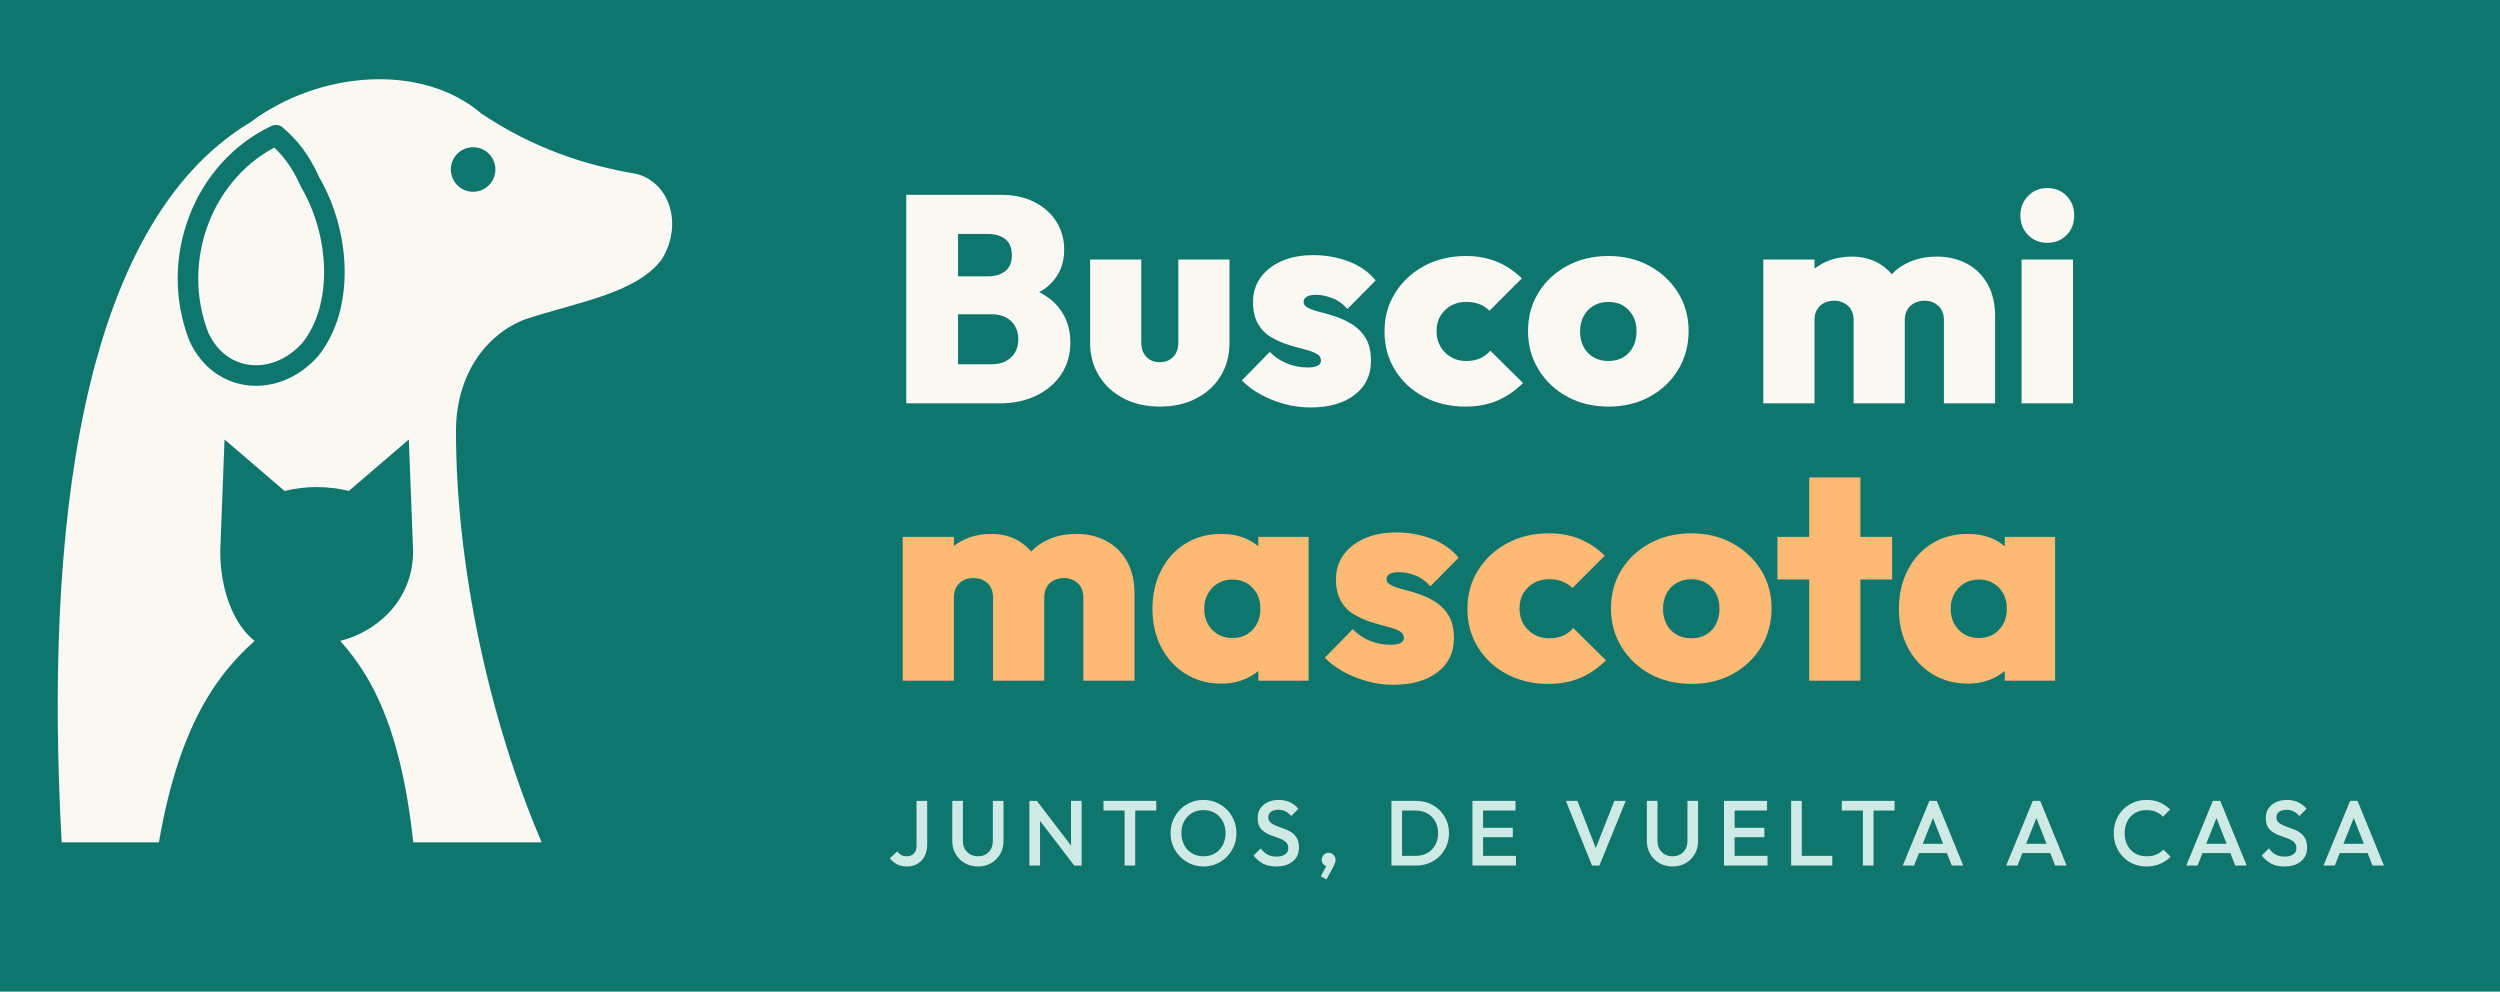
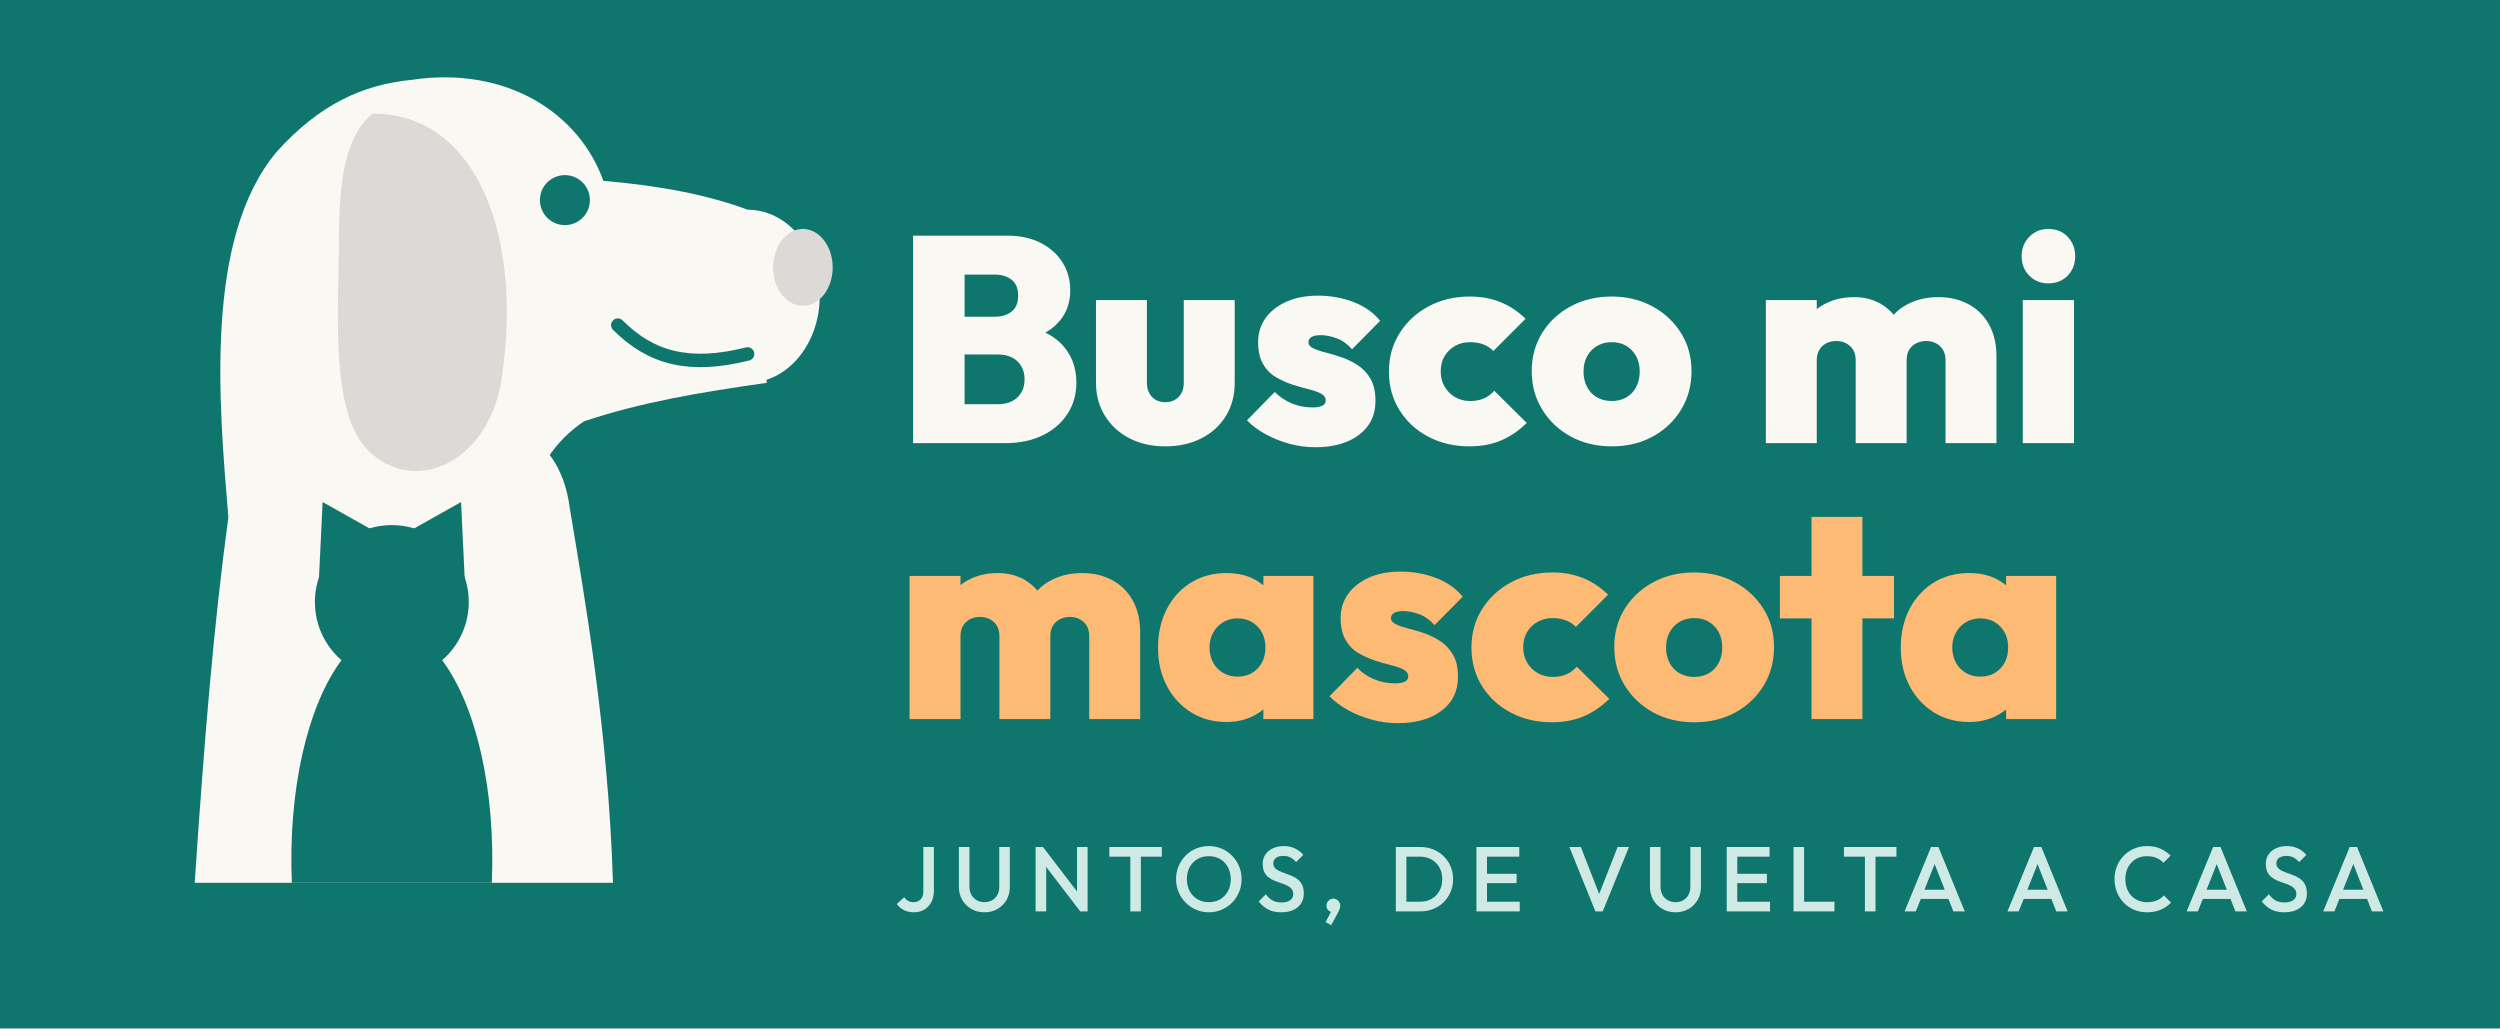
- <svg xmlns="http://www.w3.org/2000/svg" viewBox="0 0 595 236" width="595" height="236" role="img" aria-label="Busco mi mascota. Juntos, de vuelta a casa">
-   <rect width="595" height="236" fill="#0f766e" />
-   <g transform="translate(-14.9 6) scale(1.7)">
+ <svg xmlns="http://www.w3.org/2000/svg" viewBox="0 0 598 246" width="598" height="246" role="img" aria-label="Busco mi mascota. Juntos, de vuelta a casa">
+   <rect width="598" height="246" fill="#0f766e" />
+   <g transform="translate(0 8) scale(1.916667)">
    <defs>
-       <mask id="m1" maskUnits="userSpaceOnUse" x="0" y="0" width="120" height="120">
-         <rect width="120" height="120" fill="#fff" />
-         <path d="M40.5 78 L41 65 L48 71 C50.5 70.4 53 70.4 55.5 71 L62.5 65 L63 78 C63 84 58.5 87.5 54.5 88.5 C58.5 93 62.5 100 63.5 118 L32.5 118 C34.5 100 39.5 93 44.5 88.5 C42 86.5 40.5 82.5 40.5 78 Z" fill="#000" />
-         <path d="M47 29.5 C38.5 33.5 34.5 44 38 53 C40.5 58.5 47 59 51 54.5 C55 49.5 54.5 41 51 35 C49.8 32.3 48.5 30.8 47 29.5" fill="none" stroke="#000" stroke-width="2.4" stroke-linecap="round" />
-         <circle cx="70" cy="33.5" r="2.6" fill="#000" />
+       <mask id="k19" maskUnits="userSpaceOnUse" x="-20" y="-20" width="260" height="360">
+         <rect x="-20" y="-20" width="260" height="360" fill="#fff" />
+         <circle cx="130" cy="58" r="5.2" fill="#000" />
+         <path d="M168 90 C156 93 148 91 141 84" fill="none" stroke="#000" stroke-width="2.8" stroke-linecap="round" />
+         <g transform="translate(94 200) scale(.8) translate(-30 -100)">
+           <g fill="#000">
+             <circle cx="30" cy="27" r="20" />
+             <path d="M11 22 L12 1 L28 10 Z" />
+             <path d="M49 22 L48 1 L32 10 Z" />
+             <path d="M17 42 C8 54 3 76 4 100 L56 100 C57 76 52 54 43 42 Z" />
+           </g>
+         </g>
      </mask>
    </defs>
-     <g transform="translate(-9 -20) scale(1.2)">
-       <g mask="url(#m1)">
-         <path d="M22 112 C20 76 24 40 44 28 C52 22 64 21 71 27 C77 31 83 33 89 34 C93 35 94.5 40 92 44 C89 48 82 49 76 51 C71 53 68 58 68 64 C68 80 72 98 78 112 Z" fill="#faf8f3" />
+     <g transform="translate(-7.5 -14) scale(.6)">
+       <g mask="url(#k19)">
+         <g fill="#faf8f3">
+           <path d="M60 124 C58 100 55 66 70 48 C79 38 88 34 98 33 C118 30 133 40 138 54 C150 55 160 57 168 60 L172 96 C158 98 146 100 134 104 C128 108 124 114 122 122 L100 134 Z" />
+           <ellipse cx="168" cy="78" rx="15" ry="18" />
+           <path d="M60 124 C57 146 55 170 53 200 L140 200 C139 168 134 140 131 122 C130 114 126 108 120 106 L100 96 Z" />
+           <ellipse cx="179.5" cy="72" rx="6.2" ry="8" fill="#dcdad6" />
+           <path fill="#dcdad6" d="M90 40 C112 40 121 66 117 94 C115 112 99 120 89 110 C81 102 83 80 83 66 C83 52 85 44 90 40 Z" />
+         </g>
      </g>
    </g>
  </g>
-   <path fill="#faf8f3" d="M237.74 96L215.69 96L215.69 46.37L238.23 46.37Q242.85 46.37 246.25 48.12Q249.64 49.87 251.46 52.81Q253.28 55.75 253.28 59.46L253.28 59.46Q253.28 64.43 249.92 67.65L249.92 67.65Q248.8 68.77 247.33 69.54L247.33 69.54Q249.43 70.59 250.97 72.06L250.97 72.06Q254.75 75.84 254.75 81.51L254.75 81.51Q254.75 85.71 252.65 88.97Q250.55 92.22 246.74 94.11Q242.92 96 237.74 96L237.74 96M235.99 74.79L228.01 74.79L228.01 86.69L235.99 86.69Q238.93 86.69 240.65 85.05Q242.36 83.4 242.36 80.74L242.36 80.74Q242.36 78.99 241.59 77.63Q240.82 76.26 239.38 75.53Q237.95 74.79 235.99 74.79L235.99 74.79M235.22 55.68L228.01 55.68L228.01 65.76L235.22 65.76Q237.67 65.76 239.25 64.53Q240.82 63.31 240.82 60.72Q240.82 58.13 239.25 56.9Q237.67 55.68 235.22 55.68L235.22 55.68M276.03 96.77L276.03 96.77Q271.2 96.77 267.46 94.84Q263.71 92.92 261.58 89.45Q259.44 85.99 259.44 81.58L259.44 81.58L259.44 61.77L271.62 61.77L271.62 81.58Q271.62 82.98 272.18 84.03Q272.74 85.08 273.72 85.64Q274.7 86.2 276.03 86.2L276.03 86.2Q277.99 86.2 279.22 84.94Q280.44 83.68 280.44 81.58L280.44 81.58L280.44 61.77L292.62 61.77L292.62 81.58Q292.62 86.06 290.52 89.49Q288.42 92.92 284.68 94.84Q280.93 96.77 276.03 96.77M311.87 96.98L311.87 96.98Q308.72 96.98 305.68 96.14Q302.63 95.3 300.01 93.86Q297.38 92.43 295.56 90.54L295.56 90.54L302.21 83.75Q303.89 85.5 306.24 86.48Q308.58 87.46 311.24 87.46L311.24 87.46Q312.78 87.46 313.59 87.04Q314.39 86.62 314.39 85.85L314.39 85.85Q314.39 84.73 313.24 84.13Q312.08 83.54 310.23 83.08Q308.37 82.63 306.34 81.97Q304.31 81.3 302.42 80.18Q300.53 79.06 299.38 77.03Q298.22 75 298.22 71.85L298.22 71.85Q298.22 68.56 300.01 66.07Q301.79 63.59 305.01 62.15Q308.23 60.72 312.57 60.72L312.57 60.72Q316.98 60.72 320.97 62.22Q324.96 63.73 327.41 66.74L327.41 66.74L320.69 73.53Q319.01 71.64 316.98 70.91Q314.95 70.17 313.27 70.17L313.27 70.17Q311.66 70.17 310.96 70.63Q310.26 71.08 310.26 71.85L310.26 71.85Q310.26 72.76 311.42 73.32Q312.57 73.88 314.43 74.33Q316.28 74.79 318.28 75.49Q320.27 76.19 322.13 77.41Q323.98 78.64 325.14 80.67Q326.29 82.7 326.29 85.92L326.29 85.92Q326.29 91.03 322.37 94Q318.45 96.98 311.87 96.98M348.76 96.77L348.76 96.77Q343.3 96.77 338.93 94.46Q334.55 92.15 332.03 88.09Q329.51 84.03 329.51 78.92L329.51 78.92Q329.51 73.74 332.07 69.68Q334.62 65.62 339 63.27Q343.37 60.93 348.9 60.93L348.9 60.93Q352.89 60.93 356.18 62.26Q359.47 63.59 362.2 66.25L362.2 66.25L354.5 73.95Q353.45 72.9 352.09 72.38Q350.72 71.85 348.9 71.85L348.9 71.85Q346.94 71.85 345.37 72.72Q343.79 73.6 342.85 75.14Q341.9 76.68 341.9 78.85L341.9 78.85Q341.9 80.95 342.85 82.53Q343.79 84.1 345.37 85.01Q346.94 85.92 348.9 85.92L348.9 85.92Q350.86 85.92 352.26 85.29Q353.66 84.66 354.71 83.47L354.71 83.47L362.48 91.17Q359.61 93.97 356.29 95.37Q352.96 96.77 348.76 96.77M382.85 96.77L382.85 96.77Q377.32 96.77 373.02 94.42Q368.71 92.08 366.19 87.98Q363.67 83.89 363.67 78.78L363.67 78.78Q363.67 73.67 366.16 69.64Q368.64 65.62 372.98 63.27Q377.32 60.93 382.78 60.93L382.78 60.93Q388.24 60.93 392.55 63.27Q396.85 65.62 399.37 69.64Q401.89 73.67 401.89 78.78L401.89 78.78Q401.89 83.89 399.41 87.98Q396.92 92.08 392.62 94.42Q388.31 96.77 382.85 96.77M382.78 85.92L382.78 85.92Q384.81 85.92 386.32 85.05Q387.82 84.17 388.66 82.56Q389.5 80.95 389.5 78.85L389.5 78.85Q389.5 76.75 388.63 75.17Q387.75 73.6 386.28 72.72Q384.81 71.85 382.78 71.85L382.78 71.85Q380.82 71.85 379.28 72.76Q377.74 73.67 376.9 75.25Q376.06 76.82 376.06 78.92L376.06 78.92Q376.06 80.95 376.9 82.56Q377.74 84.17 379.28 85.05Q380.82 85.92 382.78 85.92M431.85 96L419.67 96L419.67 61.77L431.85 61.77L431.85 63.94Q432.76 63.24 433.81 62.68L433.81 62.68Q436.89 61.07 440.81 61.07L440.81 61.07Q444.31 61.07 447.18 62.68L447.18 62.68Q448.93 63.73 450.26 65.27L450.26 65.27Q451.59 63.8 453.48 62.82L453.48 62.82Q456.77 61.07 460.97 61.07L460.97 61.07Q464.96 61.07 468.11 62.75Q471.26 64.43 473.05 67.61Q474.83 70.8 474.83 75.21L474.83 75.21L474.83 96L462.65 96L462.65 76.19Q462.65 74.02 461.32 72.8Q459.99 71.57 458.03 71.57L458.03 71.57Q456.7 71.57 455.62 72.13Q454.53 72.69 453.94 73.7Q453.34 74.72 453.34 76.19L453.34 76.19L453.34 96L441.16 96L441.16 76.19Q441.16 74.02 439.83 72.8Q438.5 71.57 436.54 71.57L436.54 71.57Q435.14 71.57 434.09 72.13Q433.04 72.69 432.45 73.7Q431.85 74.72 431.85 76.19L431.85 76.19L431.85 96M493.38 96L481.13 96L481.13 61.77L493.38 61.77L493.38 96M487.22 57.78L487.22 57.78Q484.49 57.78 482.67 55.92Q480.85 54.07 480.85 51.27L480.85 51.27Q480.85 48.54 482.67 46.65Q484.49 44.76 487.22 44.76L487.22 44.76Q490.09 44.76 491.88 46.65Q493.66 48.54 493.66 51.27L493.66 51.27Q493.66 54.07 491.88 55.92Q490.09 57.78 487.22 57.78" />
-   <path fill="#fdba74" d="M227.03 162L214.85 162L214.85 127.77L227.03 127.77L227.03 129.94Q227.94 129.24 228.99 128.68L228.99 128.68Q232.07 127.07 235.99 127.07L235.99 127.07Q239.49 127.07 242.36 128.68L242.36 128.68Q244.11 129.73 245.44 131.27L245.44 131.27Q246.77 129.8 248.66 128.82L248.66 128.82Q251.95 127.07 256.15 127.07L256.15 127.07Q260.14 127.07 263.29 128.75Q266.44 130.43 268.23 133.62Q270.01 136.8 270.01 141.21L270.01 141.21L270.01 162L257.83 162L257.83 142.19Q257.83 140.02 256.5 138.79Q255.17 137.57 253.21 137.57L253.21 137.57Q251.88 137.57 250.8 138.13Q249.71 138.69 249.12 139.7Q248.52 140.72 248.52 142.19L248.52 142.19L248.52 162L236.34 162L236.34 142.19Q236.34 140.02 235.01 138.79Q233.68 137.57 231.72 137.57L231.72 137.57Q230.32 137.57 229.27 138.13Q228.22 138.69 227.63 139.7Q227.03 140.72 227.03 142.19L227.03 142.19L227.03 162M290.66 162.7L290.66 162.7Q285.9 162.7 282.19 160.39Q278.48 158.08 276.38 154.06Q274.28 150.03 274.28 144.92L274.28 144.92Q274.28 139.74 276.38 135.68Q278.48 131.62 282.19 129.34Q285.9 127.07 290.66 127.07L290.66 127.07Q293.88 127.07 296.54 128.19L296.54 128.19Q298.22 128.96 299.48 130.01L299.48 130.01L299.48 127.77L311.45 127.77L311.45 162L299.48 162L299.48 159.69Q298.22 160.74 296.54 161.51L296.54 161.51Q293.88 162.7 290.66 162.7M293.25 151.85L293.25 151.85Q296.26 151.85 298.12 149.89Q299.97 147.93 299.97 144.85L299.97 144.85Q299.97 142.82 299.13 141.28Q298.29 139.74 296.79 138.83Q295.28 137.92 293.32 137.92Q291.36 137.92 289.86 138.83Q288.35 139.74 287.48 141.31Q286.6 142.89 286.6 144.85L286.6 144.85Q286.6 146.88 287.44 148.45Q288.28 150.03 289.82 150.94Q291.36 151.85 293.25 151.85M331.61 162.98L331.61 162.98Q328.46 162.98 325.41 162.14Q322.37 161.3 319.75 159.87Q317.12 158.43 315.3 156.54L315.3 156.54L321.95 149.75Q323.63 151.5 325.97 152.48Q328.32 153.46 330.98 153.46L330.98 153.46Q332.52 153.46 333.32 153.04Q334.13 152.62 334.13 151.85L334.13 151.85Q334.13 150.73 332.97 150.13Q331.82 149.54 329.96 149.09Q328.11 148.63 326.08 147.97Q324.05 147.3 322.16 146.18Q320.27 145.06 319.12 143.03Q317.96 141 317.96 137.85L317.96 137.85Q317.96 134.56 319.75 132.07Q321.53 129.59 324.75 128.16Q327.97 126.72 332.31 126.72L332.31 126.72Q336.72 126.72 340.71 128.22Q344.7 129.73 347.15 132.74L347.15 132.74L340.43 139.53Q338.75 137.64 336.72 136.91Q334.69 136.17 333.01 136.17L333.01 136.17Q331.4 136.17 330.7 136.63Q330 137.08 330 137.85L330 137.85Q330 138.76 331.15 139.32Q332.31 139.88 334.16 140.34Q336.02 140.79 338.01 141.49Q340.01 142.19 341.87 143.41Q343.72 144.64 344.88 146.67Q346.03 148.7 346.03 151.92L346.03 151.92Q346.03 157.03 342.11 160Q338.19 162.98 331.61 162.98M368.5 162.77L368.5 162.77Q363.04 162.77 358.67 160.46Q354.29 158.15 351.77 154.09Q349.25 150.03 349.25 144.92L349.25 144.92Q349.25 139.74 351.81 135.68Q354.36 131.62 358.74 129.28Q363.11 126.93 368.64 126.93L368.64 126.93Q372.63 126.93 375.92 128.26Q379.21 129.59 381.94 132.25L381.94 132.25L374.24 139.95Q373.19 138.9 371.82 138.38Q370.46 137.85 368.64 137.85L368.64 137.85Q366.68 137.85 365.11 138.72Q363.53 139.6 362.59 141.14Q361.64 142.68 361.64 144.85L361.64 144.85Q361.64 146.95 362.59 148.53Q363.53 150.1 365.11 151.01Q366.68 151.92 368.64 151.92L368.64 151.92Q370.6 151.92 372 151.29Q373.4 150.66 374.45 149.47L374.45 149.47L382.22 157.17Q379.35 159.97 376.03 161.37Q372.7 162.77 368.5 162.77M402.59 162.77L402.59 162.77Q397.06 162.77 392.75 160.43Q388.45 158.08 385.93 153.99Q383.41 149.89 383.41 144.78L383.41 144.78Q383.41 139.67 385.89 135.64Q388.38 131.62 392.72 129.28Q397.06 126.93 402.52 126.93L402.52 126.93Q407.98 126.93 412.28 129.28Q416.59 131.62 419.11 135.64Q421.63 139.67 421.63 144.78L421.63 144.78Q421.63 149.89 419.14 153.99Q416.66 158.08 412.35 160.43Q408.05 162.77 402.59 162.77M402.52 151.92L402.52 151.92Q404.55 151.92 406.05 151.04Q407.56 150.17 408.4 148.56Q409.24 146.95 409.24 144.85L409.24 144.85Q409.24 142.75 408.37 141.18Q407.49 139.6 406.02 138.72Q404.55 137.85 402.52 137.85L402.52 137.85Q400.56 137.85 399.02 138.76Q397.48 139.67 396.64 141.25Q395.8 142.82 395.8 144.92L395.8 144.92Q395.8 146.95 396.64 148.56Q397.48 150.17 399.02 151.04Q400.56 151.92 402.52 151.92M442.77 162L430.59 162L430.59 137.92L423.03 137.92L423.03 127.77L430.59 127.77L430.59 113.63L442.77 113.63L442.77 127.77L450.33 127.77L450.33 137.92L442.77 137.92L442.77 162M468.32 162.7L468.32 162.7Q463.56 162.7 459.85 160.39Q456.14 158.08 454.04 154.06Q451.94 150.03 451.94 144.92L451.94 144.92Q451.94 139.74 454.04 135.68Q456.14 131.62 459.85 129.34Q463.56 127.07 468.32 127.07L468.32 127.07Q471.54 127.07 474.2 128.19L474.2 128.19Q475.88 128.96 477.14 130.01L477.14 130.01L477.14 127.77L489.11 127.77L489.11 162L477.14 162L477.14 159.69Q475.88 160.74 474.2 161.51L474.2 161.51Q471.54 162.7 468.32 162.7M470.91 151.85L470.91 151.85Q473.92 151.85 475.77 149.89Q477.63 147.93 477.63 144.85L477.63 144.85Q477.63 142.82 476.79 141.28Q475.95 139.74 474.44 138.83Q472.94 137.92 470.98 137.92Q469.02 137.92 467.51 138.83Q466.01 139.74 465.13 141.31Q464.26 142.89 464.26 144.85L464.26 144.85Q464.26 146.88 465.1 148.45Q465.94 150.03 467.48 150.94Q469.02 151.85 470.91 151.85" />
-   <path fill="#cfe9e5" d="M215.86 206.22L215.86 206.22Q214.51 206.22 213.47 205.68Q212.42 205.14 211.79 204.24L211.79 204.24L213.57 202.61Q213.94 203.18 214.51 203.49Q215.09 203.8 215.77 203.8L215.77 203.8Q216.52 203.8 217.04 203.49Q217.57 203.18 217.86 202.61Q218.14 202.04 218.14 201.25L218.14 201.25L218.14 190.6L220.67 190.6L220.67 201.05Q220.67 202.59 220.07 203.76Q219.46 204.92 218.39 205.57Q217.31 206.22 215.86 206.22M232.76 206.22L232.76 206.22Q231.02 206.22 229.64 205.43Q228.25 204.64 227.45 203.26Q226.64 201.89 226.64 200.15L226.64 200.15L226.64 190.6L229.17 190.6L229.17 200.13Q229.17 201.25 229.65 202.07Q230.12 202.9 230.93 203.35Q231.75 203.8 232.76 203.8L232.76 203.8Q233.79 203.8 234.59 203.35Q235.38 202.9 235.84 202.07Q236.3 201.25 236.3 200.15L236.3 200.15L236.3 190.6L238.83 190.6L238.83 200.17Q238.83 201.91 238.04 203.27Q237.25 204.64 235.88 205.43Q234.52 206.22 232.76 206.22M247.53 206L245 206L245 190.6L246.76 190.6L254.9 201.23L254.9 190.6L257.43 190.6L257.43 206L255.67 206L247.53 195.37L247.53 206M270.18 206L267.65 206L267.65 192.91L262.63 192.91L262.63 190.6L275.19 190.6L275.19 192.91L270.18 192.91L270.18 206M286.46 206.22L286.46 206.22Q284.81 206.22 283.38 205.6Q281.95 204.99 280.88 203.9Q279.8 202.81 279.19 201.37Q278.59 199.93 278.59 198.28L278.59 198.28Q278.59 196.63 279.19 195.2Q279.8 193.77 280.86 192.68Q281.93 191.59 283.35 190.99Q284.77 190.38 286.42 190.38L286.42 190.38Q288.07 190.38 289.49 190.99Q290.91 191.59 291.99 192.68Q293.06 193.77 293.67 195.21Q294.27 196.65 294.27 198.3L294.27 198.3Q294.27 199.95 293.67 201.39Q293.06 202.83 292 203.91Q290.93 204.99 289.51 205.6Q288.09 206.22 286.46 206.22M286.42 203.8L286.42 203.8Q287.98 203.8 289.16 203.1Q290.34 202.39 291.01 201.15Q291.68 199.91 291.68 198.28L291.68 198.28Q291.68 197.07 291.29 196.07Q290.91 195.07 290.2 194.33Q289.5 193.59 288.54 193.2Q287.59 192.8 286.42 192.8L286.42 192.8Q284.88 192.8 283.7 193.49Q282.53 194.19 281.85 195.42Q281.18 196.65 281.18 198.28L281.18 198.28Q281.18 199.49 281.57 200.51Q281.95 201.53 282.65 202.26Q283.34 202.99 284.31 203.39Q285.28 203.8 286.42 203.8M303.74 206.22L303.74 206.22Q301.92 206.22 300.64 205.56Q299.36 204.9 298.35 203.62L298.35 203.62L300.07 201.91Q300.71 202.83 301.59 203.35Q302.47 203.87 303.83 203.87L303.83 203.87Q305.11 203.87 305.86 203.34Q306.62 202.81 306.62 201.89L306.62 201.89Q306.62 201.12 306.23 200.63Q305.83 200.15 305.18 199.83Q304.53 199.51 303.75 199.26Q302.97 199 302.19 198.69Q301.41 198.37 300.76 197.88Q300.11 197.4 299.72 196.63Q299.32 195.86 299.32 194.67L299.32 194.67Q299.32 193.31 299.99 192.35Q300.66 191.39 301.81 190.89Q302.95 190.38 304.36 190.38L304.36 190.38Q305.88 190.38 307.07 190.97Q308.27 191.57 309.02 192.49L309.02 192.49L307.31 194.21Q306.65 193.46 305.93 193.1Q305.22 192.73 304.29 192.73L304.29 192.73Q303.15 192.73 302.5 193.2Q301.85 193.66 301.85 194.49L301.85 194.49Q301.85 195.2 302.25 195.63Q302.64 196.06 303.29 196.35Q303.94 196.65 304.72 196.91Q305.5 197.18 306.28 197.51Q307.06 197.84 307.71 198.35Q308.36 198.87 308.76 199.69Q309.15 200.5 309.15 201.73L309.15 201.73Q309.15 203.8 307.69 205.01Q306.23 206.22 303.74 206.22M315.7 209.3L314.35 208.57L315.65 206.13Q315.3 206.04 315.01 205.74L315.01 205.74Q314.57 205.32 314.57 204.66L314.57 204.66Q314.57 203.95 315.05 203.46Q315.52 202.96 316.22 202.96L316.22 202.96Q316.88 202.96 317.38 203.46Q317.87 203.95 317.87 204.66L317.87 204.66Q317.87 204.94 317.75 205.33Q317.63 205.71 317.32 206.31L317.32 206.31L315.7 209.3M337.05 206L331.16 206L331.16 190.6L337.01 190.6Q338.68 190.6 340.11 191.18Q341.54 191.77 342.61 192.81Q343.67 193.86 344.27 195.25Q344.86 196.65 344.86 198.3L344.86 198.3Q344.86 199.93 344.27 201.34Q343.67 202.74 342.62 203.79Q341.56 204.83 340.13 205.42Q338.7 206 337.05 206L337.05 206M336.94 192.91L333.69 192.91L333.69 203.69L336.94 203.69Q338.53 203.69 339.72 203.01Q340.92 202.33 341.59 201.1Q342.27 199.88 342.27 198.28L342.27 198.28Q342.27 196.69 341.58 195.48Q340.9 194.27 339.7 193.59Q338.5 192.91 336.94 192.91L336.94 192.91M360.8 206L350.44 206L350.44 190.6L360.69 190.6L360.69 192.91L352.97 192.91L352.97 197.02L360.05 197.02L360.05 199.25L352.97 199.25L352.97 203.69L360.8 203.69L360.8 206M380.66 206L378.9 206L372.67 190.6L375.42 190.6L379.8 201.84L384.22 190.6L386.93 190.6L380.66 206M398.07 206.22L398.07 206.22Q396.33 206.22 394.94 205.43Q393.56 204.64 392.75 203.26Q391.95 201.89 391.95 200.15L391.95 200.15L391.95 190.6L394.48 190.6L394.48 200.13Q394.48 201.25 394.95 202.07Q395.43 202.9 396.24 203.35Q397.06 203.8 398.07 203.8L398.07 203.8Q399.1 203.8 399.89 203.35Q400.69 202.9 401.15 202.07Q401.61 201.25 401.61 200.15L401.61 200.15L401.61 190.6L404.14 190.6L404.14 200.17Q404.14 201.91 403.35 203.27Q402.56 204.64 401.19 205.43Q399.83 206.22 398.07 206.22M420.67 206L410.31 206L410.31 190.6L420.56 190.6L420.56 192.91L412.84 192.91L412.84 197.02L419.92 197.02L419.92 199.25L412.84 199.25L412.84 203.69L420.67 203.69L420.67 206M436.08 206L426.29 206L426.29 190.6L428.82 190.6L428.82 203.69L436.08 203.69L436.08 206M445.9 206L443.37 206L443.37 192.91L438.35 192.91L438.35 190.6L450.91 190.6L450.91 192.91L445.9 192.91L445.9 206M455.54 206L452.86 206L459.19 190.6L460.95 190.6L467.25 206L464.52 206L463.35 203.03L456.73 203.03L455.54 206M457.61 200.83L462.47 200.83L460.05 194.69L457.61 200.83M480.15 206L477.47 206L483.81 190.6L485.57 190.6L491.86 206L489.13 206L487.96 203.03L481.34 203.03L480.15 206M482.22 200.83L487.08 200.83L484.66 194.69L482.22 200.83M510.84 206.22L510.84 206.22Q509.17 206.22 507.75 205.62Q506.33 205.01 505.27 203.92Q504.22 202.83 503.64 201.39Q503.07 199.95 503.07 198.3L503.07 198.3Q503.07 196.65 503.64 195.21Q504.22 193.77 505.27 192.69Q506.33 191.61 507.75 191Q509.17 190.38 510.84 190.38L510.84 190.38Q512.71 190.38 514.07 191Q515.44 191.61 516.49 192.67L516.49 192.67L514.78 194.38Q514.09 193.64 513.12 193.22Q512.14 192.8 510.84 192.8L510.84 192.8Q509.69 192.8 508.75 193.2Q507.8 193.59 507.11 194.33Q506.42 195.07 506.04 196.08Q505.67 197.09 505.67 198.3L505.67 198.3Q505.67 199.51 506.04 200.52Q506.42 201.53 507.11 202.27Q507.8 203.01 508.75 203.4Q509.69 203.8 510.84 203.8L510.84 203.8Q512.25 203.8 513.22 203.37Q514.2 202.94 514.89 202.19L514.89 202.19L516.6 203.91Q515.55 204.99 514.12 205.6Q512.69 206.22 510.84 206.22M523.01 206L520.33 206L526.66 190.6L528.42 190.6L534.72 206L531.99 206L530.82 203.03L524.2 203.03L523.01 206M525.08 200.83L529.94 200.83L527.52 194.69L525.08 200.83M543.68 206.22L543.68 206.22Q541.85 206.22 540.58 205.56Q539.3 204.9 538.29 203.62L538.29 203.62L540 201.91Q540.64 202.83 541.52 203.35Q542.4 203.87 543.77 203.87L543.77 203.87Q545.04 203.87 545.8 203.34Q546.56 202.81 546.56 201.89L546.56 201.89Q546.56 201.12 546.16 200.63Q545.77 200.15 545.12 199.83Q544.47 199.51 543.69 199.26Q542.91 199 542.13 198.69Q541.35 198.37 540.7 197.88Q540.05 197.4 539.65 196.63Q539.26 195.86 539.26 194.67L539.26 194.67Q539.26 193.31 539.93 192.35Q540.6 191.39 541.74 190.89Q542.89 190.38 544.29 190.38L544.29 190.38Q545.81 190.38 547.01 190.97Q548.21 191.57 548.96 192.49L548.96 192.49L547.24 194.21Q546.58 193.46 545.87 193.1Q545.15 192.73 544.23 192.73L544.23 192.73Q543.08 192.73 542.43 193.2Q541.79 193.66 541.79 194.49L541.79 194.49Q541.79 195.2 542.18 195.63Q542.58 196.06 543.23 196.35Q543.88 196.65 544.66 196.91Q545.44 197.18 546.22 197.51Q547 197.84 547.65 198.35Q548.3 198.87 548.69 199.69Q549.09 200.5 549.09 201.73L549.09 201.73Q549.09 203.8 547.63 205.01Q546.16 206.22 543.68 206.22M555.68 206L552.99 206L559.33 190.6L561.09 190.6L567.38 206L564.65 206L563.49 203.03L556.86 203.03L555.68 206M557.74 200.83L562.61 200.83L560.19 194.69L557.74 200.83" />
+   <path fill="#faf8f3" d="M240.46 106L218.41 106L218.41 56.37L240.95 56.37Q245.57 56.37 248.97 58.12Q252.36 59.87 254.18 62.81Q256 65.75 256 69.46L256 69.46Q256 74.43 252.64 77.65L252.64 77.65Q251.52 78.77 250.05 79.54L250.05 79.54Q252.15 80.59 253.69 82.06L253.69 82.06Q257.47 85.84 257.47 91.51L257.47 91.51Q257.47 95.71 255.37 98.97Q253.27 102.22 249.46 104.11Q245.64 106 240.46 106L240.46 106M238.71 84.79L230.73 84.79L230.73 96.69L238.71 96.69Q241.65 96.69 243.37 95.05Q245.08 93.4 245.08 90.74L245.08 90.74Q245.08 88.99 244.31 87.63Q243.54 86.26 242.11 85.53Q240.67 84.79 238.71 84.79L238.71 84.79M237.94 65.68L230.73 65.68L230.73 75.76L237.94 75.76Q240.39 75.76 241.97 74.53Q243.54 73.31 243.54 70.72Q243.54 68.13 241.97 66.91Q240.39 65.68 237.94 65.68L237.94 65.68M278.75 106.77L278.75 106.77Q273.92 106.77 270.18 104.84Q266.43 102.92 264.3 99.45Q262.16 95.99 262.16 91.58L262.16 91.58L262.16 71.77L274.34 71.77L274.34 91.58Q274.34 92.98 274.9 94.03Q275.46 95.08 276.44 95.64Q277.42 96.2 278.75 96.2L278.75 96.2Q280.71 96.2 281.94 94.94Q283.16 93.68 283.16 91.58L283.16 91.58L283.16 71.77L295.34 71.77L295.34 91.58Q295.34 96.06 293.24 99.49Q291.14 102.92 287.39 104.84Q283.65 106.77 278.75 106.77M314.59 106.98L314.59 106.98Q311.44 106.98 308.39 106.14Q305.35 105.3 302.73 103.86Q300.1 102.43 298.28 100.54L298.28 100.54L304.93 93.75Q306.61 95.5 308.95 96.48Q311.3 97.46 313.96 97.46L313.96 97.46Q315.5 97.46 316.31 97.04Q317.11 96.62 317.11 95.85L317.11 95.85Q317.11 94.73 315.95 94.13Q314.8 93.54 312.94 93.08Q311.09 92.63 309.06 91.97Q307.03 91.3 305.14 90.18Q303.25 89.06 302.1 87.03Q300.94 85 300.94 81.85L300.94 81.85Q300.94 78.56 302.73 76.07Q304.51 73.59 307.73 72.16Q310.95 70.72 315.29 70.72L315.29 70.72Q319.7 70.72 323.69 72.22Q327.68 73.73 330.13 76.74L330.13 76.74L323.41 83.53Q321.73 81.64 319.7 80.91Q317.67 80.17 315.99 80.17L315.99 80.17Q314.38 80.17 313.68 80.63Q312.98 81.08 312.98 81.85L312.98 81.85Q312.98 82.76 314.13 83.32Q315.29 83.88 317.14 84.33Q319 84.79 321 85.49Q322.99 86.19 324.85 87.41Q326.7 88.64 327.86 90.67Q329.01 92.7 329.01 95.92L329.01 95.92Q329.01 101.03 325.09 104Q321.17 106.98 314.59 106.98M351.48 106.77L351.48 106.77Q346.02 106.77 341.65 104.46Q337.27 102.15 334.75 98.09Q332.23 94.03 332.23 88.92L332.23 88.92Q332.23 83.74 334.79 79.68Q337.34 75.62 341.72 73.28Q346.09 70.93 351.62 70.93L351.62 70.93Q355.61 70.93 358.9 72.26Q362.19 73.59 364.92 76.25L364.92 76.25L357.22 83.95Q356.17 82.9 354.81 82.38Q353.44 81.85 351.62 81.85L351.62 81.85Q349.66 81.85 348.09 82.72Q346.51 83.6 345.57 85.14Q344.62 86.68 344.62 88.85L344.62 88.85Q344.62 90.95 345.57 92.53Q346.51 94.1 348.09 95.01Q349.66 95.92 351.62 95.92L351.62 95.92Q353.58 95.92 354.98 95.29Q356.38 94.66 357.43 93.47L357.43 93.47L365.2 101.17Q362.33 103.97 359.01 105.37Q355.68 106.77 351.48 106.77M385.57 106.77L385.57 106.77Q380.04 106.77 375.74 104.42Q371.43 102.08 368.91 97.98Q366.39 93.89 366.39 88.78L366.39 88.78Q366.39 83.67 368.88 79.64Q371.36 75.62 375.7 73.28Q380.04 70.93 385.5 70.93L385.5 70.93Q390.96 70.93 395.26 73.28Q399.57 75.62 402.09 79.64Q404.61 83.67 404.61 88.78L404.61 88.78Q404.61 93.89 402.13 97.98Q399.64 102.08 395.33 104.42Q391.03 106.77 385.57 106.77M385.5 95.92L385.5 95.92Q387.53 95.92 389.03 95.05Q390.54 94.17 391.38 92.56Q392.22 90.95 392.22 88.85L392.22 88.85Q392.22 86.75 391.35 85.17Q390.47 83.6 389 82.72Q387.53 81.85 385.5 81.85L385.5 81.85Q383.54 81.85 382 82.76Q380.46 83.67 379.62 85.25Q378.78 86.82 378.78 88.92L378.78 88.92Q378.78 90.95 379.62 92.56Q380.46 94.17 382 95.05Q383.54 95.92 385.5 95.92M434.57 106L422.39 106L422.39 71.77L434.57 71.77L434.57 73.94Q435.48 73.24 436.53 72.68L436.53 72.68Q439.61 71.07 443.53 71.07L443.53 71.07Q447.03 71.07 449.9 72.68L449.9 72.68Q451.65 73.73 452.98 75.27L452.98 75.27Q454.31 73.8 456.2 72.82L456.2 72.82Q459.49 71.07 463.69 71.07L463.69 71.07Q467.68 71.07 470.83 72.75Q473.98 74.43 475.76 77.61Q477.55 80.8 477.55 85.21L477.55 85.21L477.55 106L465.37 106L465.37 86.19Q465.37 84.02 464.04 82.8Q462.71 81.57 460.75 81.57L460.75 81.57Q459.42 81.57 458.33 82.13Q457.25 82.69 456.65 83.7Q456.06 84.72 456.06 86.19L456.06 86.19L456.06 106L443.88 106L443.88 86.19Q443.88 84.02 442.55 82.8Q441.22 81.57 439.26 81.57L439.26 81.57Q437.86 81.57 436.81 82.13Q435.76 82.69 435.17 83.7Q434.57 84.72 434.57 86.19L434.57 86.19L434.57 106M496.1 106L483.85 106L483.85 71.77L496.1 71.77L496.1 106M489.94 67.78L489.94 67.78Q487.21 67.78 485.39 65.92Q483.57 64.07 483.57 61.27L483.57 61.27Q483.57 58.54 485.39 56.65Q487.21 54.76 489.94 54.76L489.94 54.76Q492.81 54.76 494.6 56.65Q496.38 58.54 496.38 61.27L496.38 61.27Q496.38 64.07 494.6 65.92Q492.81 67.78 489.94 67.78" />
+   <path fill="#fdba74" d="M229.75 172L217.57 172L217.57 137.77L229.75 137.77L229.75 139.94Q230.66 139.24 231.71 138.68L231.71 138.68Q234.79 137.07 238.71 137.07L238.71 137.07Q242.21 137.07 245.08 138.68L245.08 138.68Q246.83 139.73 248.16 141.27L248.16 141.27Q249.49 139.8 251.38 138.82L251.38 138.82Q254.67 137.07 258.87 137.07L258.87 137.07Q262.86 137.07 266.01 138.75Q269.16 140.43 270.94 143.62Q272.73 146.8 272.73 151.21L272.73 151.21L272.73 172L260.55 172L260.55 152.19Q260.55 150.02 259.22 148.79Q257.89 147.57 255.93 147.57L255.93 147.57Q254.6 147.57 253.51 148.13Q252.43 148.69 251.84 149.7Q251.24 150.72 251.24 152.19L251.24 152.19L251.24 172L239.06 172L239.06 152.19Q239.06 150.02 237.73 148.79Q236.4 147.57 234.44 147.57L234.44 147.57Q233.04 147.57 231.99 148.13Q230.94 148.69 230.34 149.7Q229.75 150.72 229.75 152.19L229.75 152.19L229.75 172M293.38 172.7L293.38 172.7Q288.62 172.7 284.91 170.39Q281.2 168.08 279.1 164.06Q277 160.03 277 154.92L277 154.92Q277 149.74 279.1 145.68Q281.2 141.62 284.91 139.34Q288.62 137.07 293.38 137.07L293.38 137.07Q296.6 137.07 299.26 138.19L299.26 138.19Q300.94 138.96 302.2 140.01L302.2 140.01L302.2 137.77L314.17 137.77L314.17 172L302.2 172L302.2 169.69Q300.94 170.74 299.26 171.51L299.26 171.51Q296.6 172.7 293.38 172.7M295.97 161.85L295.97 161.85Q298.98 161.85 300.84 159.89Q302.69 157.93 302.69 154.85L302.69 154.85Q302.69 152.82 301.85 151.28Q301.01 149.74 299.51 148.83Q298 147.92 296.04 147.92Q294.08 147.92 292.58 148.83Q291.07 149.74 290.2 151.31Q289.32 152.89 289.32 154.85L289.32 154.85Q289.32 156.88 290.16 158.45Q291 160.03 292.54 160.94Q294.08 161.85 295.97 161.85M334.33 172.98L334.33 172.98Q331.18 172.98 328.13 172.14Q325.09 171.3 322.47 169.87Q319.84 168.43 318.02 166.54L318.02 166.54L324.67 159.75Q326.35 161.5 328.69 162.48Q331.04 163.46 333.7 163.46L333.7 163.46Q335.24 163.46 336.05 163.04Q336.85 162.62 336.85 161.85L336.85 161.85Q336.85 160.73 335.69 160.13Q334.54 159.54 332.69 159.09Q330.83 158.63 328.8 157.97Q326.77 157.3 324.88 156.18Q322.99 155.06 321.84 153.03Q320.68 151 320.68 147.85L320.68 147.85Q320.68 144.56 322.47 142.07Q324.25 139.59 327.47 138.16Q330.69 136.72 335.03 136.72L335.03 136.72Q339.44 136.72 343.43 138.22Q347.42 139.73 349.87 142.74L349.87 142.74L343.15 149.53Q341.47 147.64 339.44 146.91Q337.41 146.17 335.73 146.17L335.73 146.17Q334.12 146.17 333.42 146.63Q332.72 147.08 332.72 147.85L332.72 147.85Q332.72 148.76 333.88 149.32Q335.03 149.88 336.88 150.34Q338.74 150.79 340.74 151.49Q342.73 152.19 344.59 153.41Q346.44 154.64 347.6 156.67Q348.75 158.7 348.75 161.92L348.75 161.92Q348.75 167.03 344.83 170Q340.91 172.98 334.33 172.98M371.22 172.77L371.22 172.77Q365.76 172.77 361.39 170.46Q357.01 168.15 354.49 164.09Q351.97 160.03 351.97 154.92L351.97 154.92Q351.97 149.74 354.53 145.68Q357.08 141.62 361.46 139.28Q365.83 136.93 371.36 136.93L371.36 136.93Q375.35 136.93 378.64 138.26Q381.93 139.59 384.66 142.25L384.66 142.25L376.96 149.95Q375.91 148.9 374.55 148.38Q373.18 147.85 371.36 147.85L371.36 147.85Q369.4 147.85 367.83 148.72Q366.25 149.6 365.31 151.14Q364.36 152.68 364.36 154.85L364.36 154.85Q364.36 156.95 365.31 158.53Q366.25 160.1 367.83 161.01Q369.4 161.92 371.36 161.92L371.36 161.92Q373.32 161.92 374.72 161.29Q376.12 160.66 377.17 159.47L377.17 159.47L384.94 167.17Q382.07 169.97 378.75 171.37Q375.42 172.77 371.22 172.77M405.31 172.77L405.31 172.77Q399.78 172.77 395.48 170.43Q391.17 168.08 388.65 163.99Q386.13 159.89 386.13 154.78L386.13 154.78Q386.13 149.67 388.62 145.64Q391.1 141.62 395.44 139.28Q399.78 136.93 405.24 136.93L405.24 136.93Q410.7 136.93 415 139.28Q419.31 141.62 421.83 145.64Q424.35 149.67 424.35 154.78L424.35 154.78Q424.35 159.89 421.87 163.99Q419.38 168.08 415.07 170.43Q410.77 172.77 405.31 172.77M405.24 161.92L405.24 161.92Q407.27 161.92 408.77 161.04Q410.28 160.17 411.12 158.56Q411.96 156.95 411.96 154.85L411.96 154.85Q411.96 152.75 411.09 151.18Q410.21 149.6 408.74 148.72Q407.27 147.85 405.24 147.85L405.24 147.85Q403.28 147.85 401.74 148.76Q400.2 149.67 399.36 151.25Q398.52 152.82 398.52 154.92L398.52 154.92Q398.52 156.95 399.36 158.56Q400.2 160.17 401.74 161.04Q403.28 161.92 405.24 161.92M445.49 172L433.31 172L433.31 147.92L425.75 147.92L425.75 137.77L433.31 137.77L433.31 123.63L445.49 123.63L445.49 137.77L453.05 137.77L453.05 147.92L445.49 147.92L445.49 172M471.04 172.7L471.04 172.7Q466.28 172.7 462.57 170.39Q458.86 168.08 456.76 164.06Q454.66 160.03 454.66 154.92L454.66 154.92Q454.66 149.74 456.76 145.68Q458.86 141.62 462.57 139.34Q466.28 137.07 471.04 137.07L471.04 137.07Q474.26 137.07 476.92 138.19L476.92 138.19Q478.6 138.96 479.86 140.01L479.86 140.01L479.86 137.77L491.83 137.77L491.83 172L479.86 172L479.86 169.69Q478.6 170.74 476.92 171.51L476.92 171.51Q474.26 172.7 471.04 172.7M473.63 161.85L473.63 161.85Q476.64 161.85 478.5 159.89Q480.35 157.93 480.35 154.85L480.35 154.85Q480.35 152.82 479.51 151.28Q478.67 149.74 477.17 148.83Q475.66 147.92 473.7 147.92Q471.74 147.92 470.24 148.83Q468.73 149.74 467.86 151.31Q466.98 152.89 466.98 154.85L466.98 154.85Q466.98 156.88 467.82 158.45Q468.66 160.03 470.2 160.94Q471.74 161.85 473.63 161.85" />
+   <path fill="#cfe9e5" d="M218.58 218.22L218.58 218.22Q217.23 218.22 216.19 217.68Q215.14 217.14 214.51 216.24L214.51 216.24L216.29 214.61Q216.66 215.18 217.23 215.49Q217.81 215.8 218.49 215.8L218.49 215.8Q219.24 215.8 219.76 215.49Q220.29 215.18 220.58 214.61Q220.86 214.04 220.86 213.25L220.86 213.25L220.86 202.6L223.39 202.6L223.39 213.05Q223.39 214.59 222.79 215.76Q222.18 216.92 221.11 217.57Q220.03 218.22 218.58 218.22M235.48 218.22L235.48 218.22Q233.74 218.22 232.36 217.43Q230.97 216.64 230.17 215.26Q229.36 213.89 229.36 212.15L229.36 212.15L229.36 202.6L231.89 202.6L231.89 212.13Q231.89 213.25 232.37 214.07Q232.84 214.9 233.65 215.35Q234.47 215.8 235.48 215.8L235.48 215.8Q236.51 215.8 237.31 215.35Q238.1 214.9 238.56 214.07Q239.02 213.25 239.02 212.15L239.02 212.15L239.02 202.6L241.55 202.6L241.55 212.17Q241.55 213.91 240.76 215.27Q239.97 216.64 238.6 217.43Q237.24 218.22 235.48 218.22M250.25 218L247.72 218L247.72 202.6L249.48 202.6L257.62 213.23L257.62 202.6L260.15 202.6L260.15 218L258.39 218L250.25 207.37L250.25 218M272.9 218L270.37 218L270.37 204.91L265.35 204.91L265.35 202.6L277.91 202.6L277.91 204.91L272.9 204.91L272.9 218M289.18 218.22L289.18 218.22Q287.53 218.22 286.1 217.6Q284.67 216.99 283.6 215.9Q282.52 214.81 281.91 213.37Q281.31 211.93 281.31 210.28L281.31 210.28Q281.31 208.63 281.91 207.2Q282.52 205.77 283.58 204.68Q284.65 203.59 286.07 202.99Q287.49 202.38 289.14 202.38L289.14 202.38Q290.79 202.38 292.21 202.99Q293.63 203.59 294.71 204.68Q295.78 205.77 296.39 207.21Q296.99 208.65 296.99 210.3L296.99 210.3Q296.99 211.95 296.39 213.39Q295.78 214.83 294.72 215.91Q293.65 216.99 292.23 217.6Q290.81 218.22 289.18 218.22M289.14 215.8L289.14 215.8Q290.7 215.8 291.88 215.1Q293.06 214.39 293.73 213.15Q294.4 211.91 294.4 210.28L294.4 210.28Q294.4 209.07 294.01 208.07Q293.63 207.07 292.92 206.33Q292.22 205.59 291.26 205.2Q290.31 204.8 289.14 204.8L289.14 204.8Q287.6 204.8 286.42 205.49Q285.25 206.19 284.57 207.42Q283.9 208.65 283.9 210.28L283.9 210.28Q283.9 211.49 284.29 212.51Q284.67 213.53 285.37 214.26Q286.06 214.99 287.03 215.39Q288 215.8 289.14 215.8M306.46 218.22L306.46 218.22Q304.64 218.22 303.36 217.56Q302.08 216.9 301.07 215.62L301.07 215.62L302.79 213.91Q303.43 214.83 304.31 215.35Q305.19 215.87 306.55 215.87L306.55 215.87Q307.83 215.87 308.58 215.34Q309.34 214.81 309.34 213.89L309.34 213.89Q309.34 213.12 308.95 212.63Q308.55 212.15 307.9 211.83Q307.25 211.51 306.47 211.26Q305.69 211 304.91 210.69Q304.13 210.37 303.48 209.88Q302.83 209.4 302.44 208.63Q302.04 207.86 302.04 206.67L302.04 206.67Q302.04 205.31 302.71 204.35Q303.38 203.39 304.53 202.89Q305.67 202.38 307.08 202.38L307.08 202.38Q308.6 202.38 309.8 202.97Q310.99 203.57 311.74 204.49L311.74 204.49L310.03 206.21Q309.37 205.46 308.65 205.1Q307.94 204.73 307.01 204.73L307.01 204.73Q305.87 204.73 305.22 205.2Q304.57 205.66 304.57 206.49L304.57 206.49Q304.57 207.2 304.97 207.63Q305.36 208.06 306.01 208.35Q306.66 208.65 307.44 208.91Q308.22 209.18 309 209.51Q309.78 209.84 310.43 210.35Q311.08 210.87 311.48 211.69Q311.87 212.5 311.87 213.73L311.87 213.73Q311.87 215.8 310.41 217.01Q308.95 218.22 306.46 218.22M318.42 221.3L317.07 220.57L318.37 218.13Q318.02 218.04 317.73 217.74L317.73 217.74Q317.29 217.32 317.29 216.66L317.29 216.66Q317.29 215.95 317.77 215.46Q318.24 214.96 318.94 214.96L318.94 214.96Q319.6 214.96 320.1 215.46Q320.59 215.95 320.59 216.66L320.59 216.66Q320.59 216.94 320.47 217.33Q320.35 217.71 320.04 218.31L320.04 218.31L318.42 221.3M339.77 218L333.88 218L333.88 202.6L339.73 202.6Q341.4 202.6 342.83 203.18Q344.26 203.77 345.33 204.81Q346.39 205.86 346.99 207.25Q347.58 208.65 347.58 210.3L347.58 210.3Q347.58 211.93 346.99 213.34Q346.39 214.74 345.34 215.79Q344.28 216.83 342.85 217.42Q341.42 218 339.77 218L339.77 218M339.66 204.91L336.41 204.91L336.41 215.69L339.66 215.69Q341.25 215.69 342.44 215.01Q343.64 214.33 344.31 213.1Q344.99 211.88 344.99 210.28L344.99 210.28Q344.99 208.69 344.3 207.48Q343.62 206.27 342.42 205.59Q341.22 204.91 339.66 204.91L339.66 204.91M363.52 218L353.16 218L353.16 202.6L363.41 202.6L363.41 204.91L355.69 204.91L355.69 209.02L362.77 209.02L362.77 211.25L355.69 211.25L355.69 215.69L363.52 215.69L363.52 218M383.38 218L381.62 218L375.39 202.6L378.14 202.6L382.52 213.84L386.94 202.6L389.65 202.6L383.38 218M400.79 218.22L400.79 218.22Q399.05 218.22 397.66 217.43Q396.28 216.64 395.47 215.26Q394.67 213.89 394.67 212.15L394.67 212.15L394.67 202.6L397.2 202.6L397.2 212.13Q397.2 213.25 397.67 214.07Q398.15 214.9 398.96 215.35Q399.78 215.8 400.79 215.8L400.79 215.8Q401.82 215.8 402.61 215.35Q403.41 214.9 403.87 214.07Q404.33 213.25 404.33 212.15L404.33 212.15L404.33 202.6L406.86 202.6L406.86 212.17Q406.86 213.91 406.07 215.27Q405.28 216.64 403.91 217.43Q402.55 218.22 400.79 218.22M423.39 218L413.03 218L413.03 202.6L423.28 202.6L423.28 204.91L415.56 204.91L415.56 209.02L422.64 209.02L422.64 211.25L415.56 211.25L415.56 215.69L423.39 215.69L423.39 218M438.8 218L429.01 218L429.01 202.6L431.54 202.6L431.54 215.69L438.8 215.69L438.8 218M448.62 218L446.09 218L446.09 204.91L441.07 204.91L441.07 202.6L453.63 202.6L453.63 204.91L448.62 204.91L448.62 218M458.26 218L455.58 218L461.91 202.6L463.67 202.6L469.97 218L467.24 218L466.07 215.03L459.45 215.03L458.26 218M460.33 212.83L465.19 212.83L462.77 206.69L460.33 212.83M482.87 218L480.19 218L486.53 202.6L488.29 202.6L494.58 218L491.85 218L490.68 215.03L484.06 215.03L482.87 218M484.94 212.83L489.8 212.83L487.38 206.69L484.94 212.83M513.56 218.22L513.56 218.22Q511.89 218.22 510.47 217.62Q509.05 217.01 507.99 215.92Q506.94 214.83 506.36 213.39Q505.79 211.95 505.79 210.3L505.79 210.3Q505.79 208.65 506.36 207.21Q506.94 205.77 507.99 204.69Q509.05 203.61 510.47 203Q511.89 202.38 513.56 202.38L513.56 202.38Q515.43 202.38 516.79 203Q518.16 203.61 519.21 204.67L519.21 204.67L517.5 206.38Q516.81 205.64 515.84 205.22Q514.86 204.8 513.56 204.8L513.56 204.8Q512.41 204.8 511.47 205.2Q510.52 205.59 509.83 206.33Q509.14 207.07 508.76 208.08Q508.39 209.09 508.39 210.3L508.39 210.3Q508.39 211.51 508.76 212.52Q509.14 213.53 509.83 214.27Q510.52 215.01 511.47 215.4Q512.41 215.8 513.56 215.8L513.56 215.8Q514.97 215.8 515.94 215.37Q516.92 214.94 517.61 214.19L517.61 214.19L519.32 215.91Q518.27 216.99 516.84 217.6Q515.41 218.22 513.56 218.22M525.73 218L523.05 218L529.38 202.6L531.14 202.6L537.44 218L534.71 218L533.54 215.03L526.92 215.03L525.73 218M527.8 212.83L532.66 212.83L530.24 206.69L527.8 212.83M546.4 218.22L546.4 218.22Q544.57 218.22 543.3 217.56Q542.02 216.9 541.01 215.62L541.01 215.62L542.72 213.91Q543.36 214.83 544.24 215.35Q545.12 215.87 546.49 215.87L546.49 215.87Q547.76 215.87 548.52 215.34Q549.28 214.81 549.28 213.89L549.28 213.89Q549.28 213.12 548.88 212.63Q548.49 212.15 547.84 211.83Q547.19 211.51 546.41 211.26Q545.63 211 544.85 210.69Q544.07 210.37 543.42 209.88Q542.77 209.4 542.37 208.63Q541.98 207.86 541.98 206.67L541.98 206.67Q541.98 205.31 542.65 204.35Q543.32 203.39 544.46 202.89Q545.61 202.38 547.01 202.38L547.01 202.38Q548.53 202.38 549.73 202.97Q550.93 203.57 551.68 204.49L551.68 204.49L549.96 206.21Q549.3 205.46 548.59 205.1Q547.87 204.73 546.95 204.73L546.95 204.73Q545.8 204.73 545.15 205.2Q544.51 205.66 544.51 206.49L544.51 206.49Q544.51 207.2 544.9 207.63Q545.3 208.06 545.95 208.35Q546.6 208.65 547.38 208.91Q548.16 209.18 548.94 209.51Q549.72 209.84 550.37 210.35Q551.02 210.87 551.41 211.69Q551.81 212.5 551.81 213.73L551.81 213.73Q551.81 215.8 550.35 217.01Q548.88 218.22 546.4 218.22M558.4 218L555.71 218L562.05 202.6L563.81 202.6L570.1 218L567.37 218L566.21 215.03L559.58 215.03L558.4 218M560.46 212.83L565.33 212.83L562.91 206.69L560.46 212.83" />
</svg>
